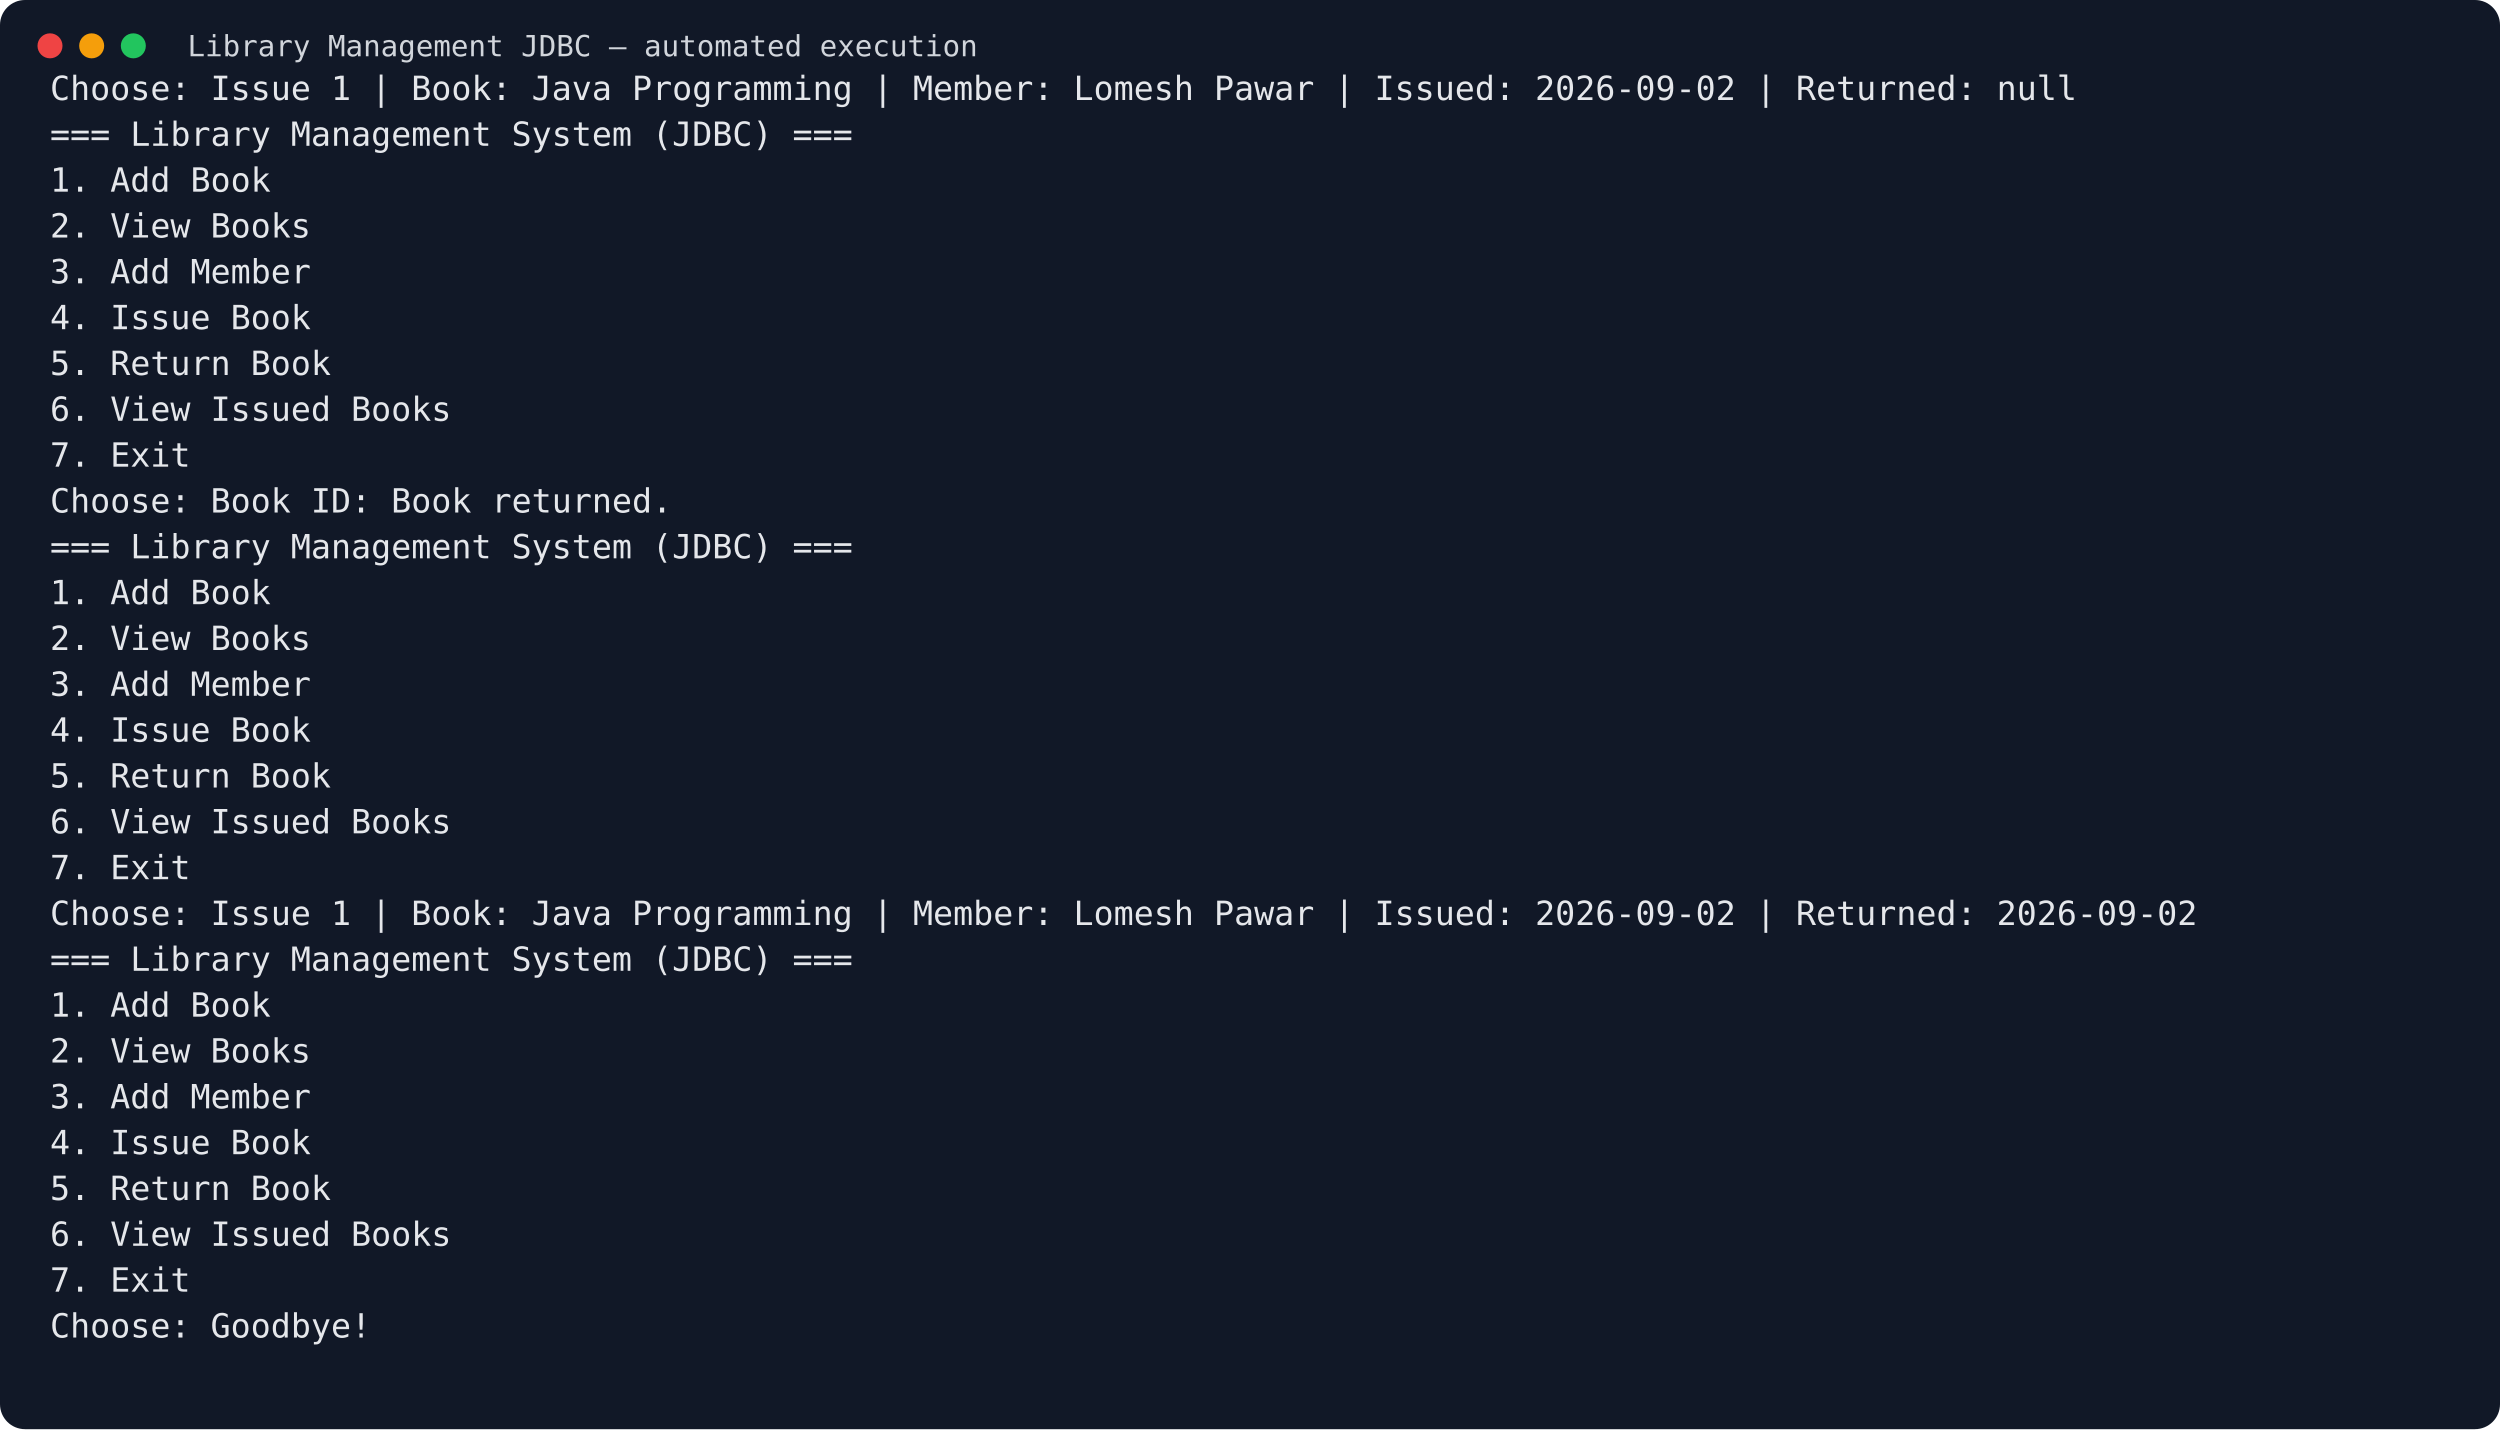
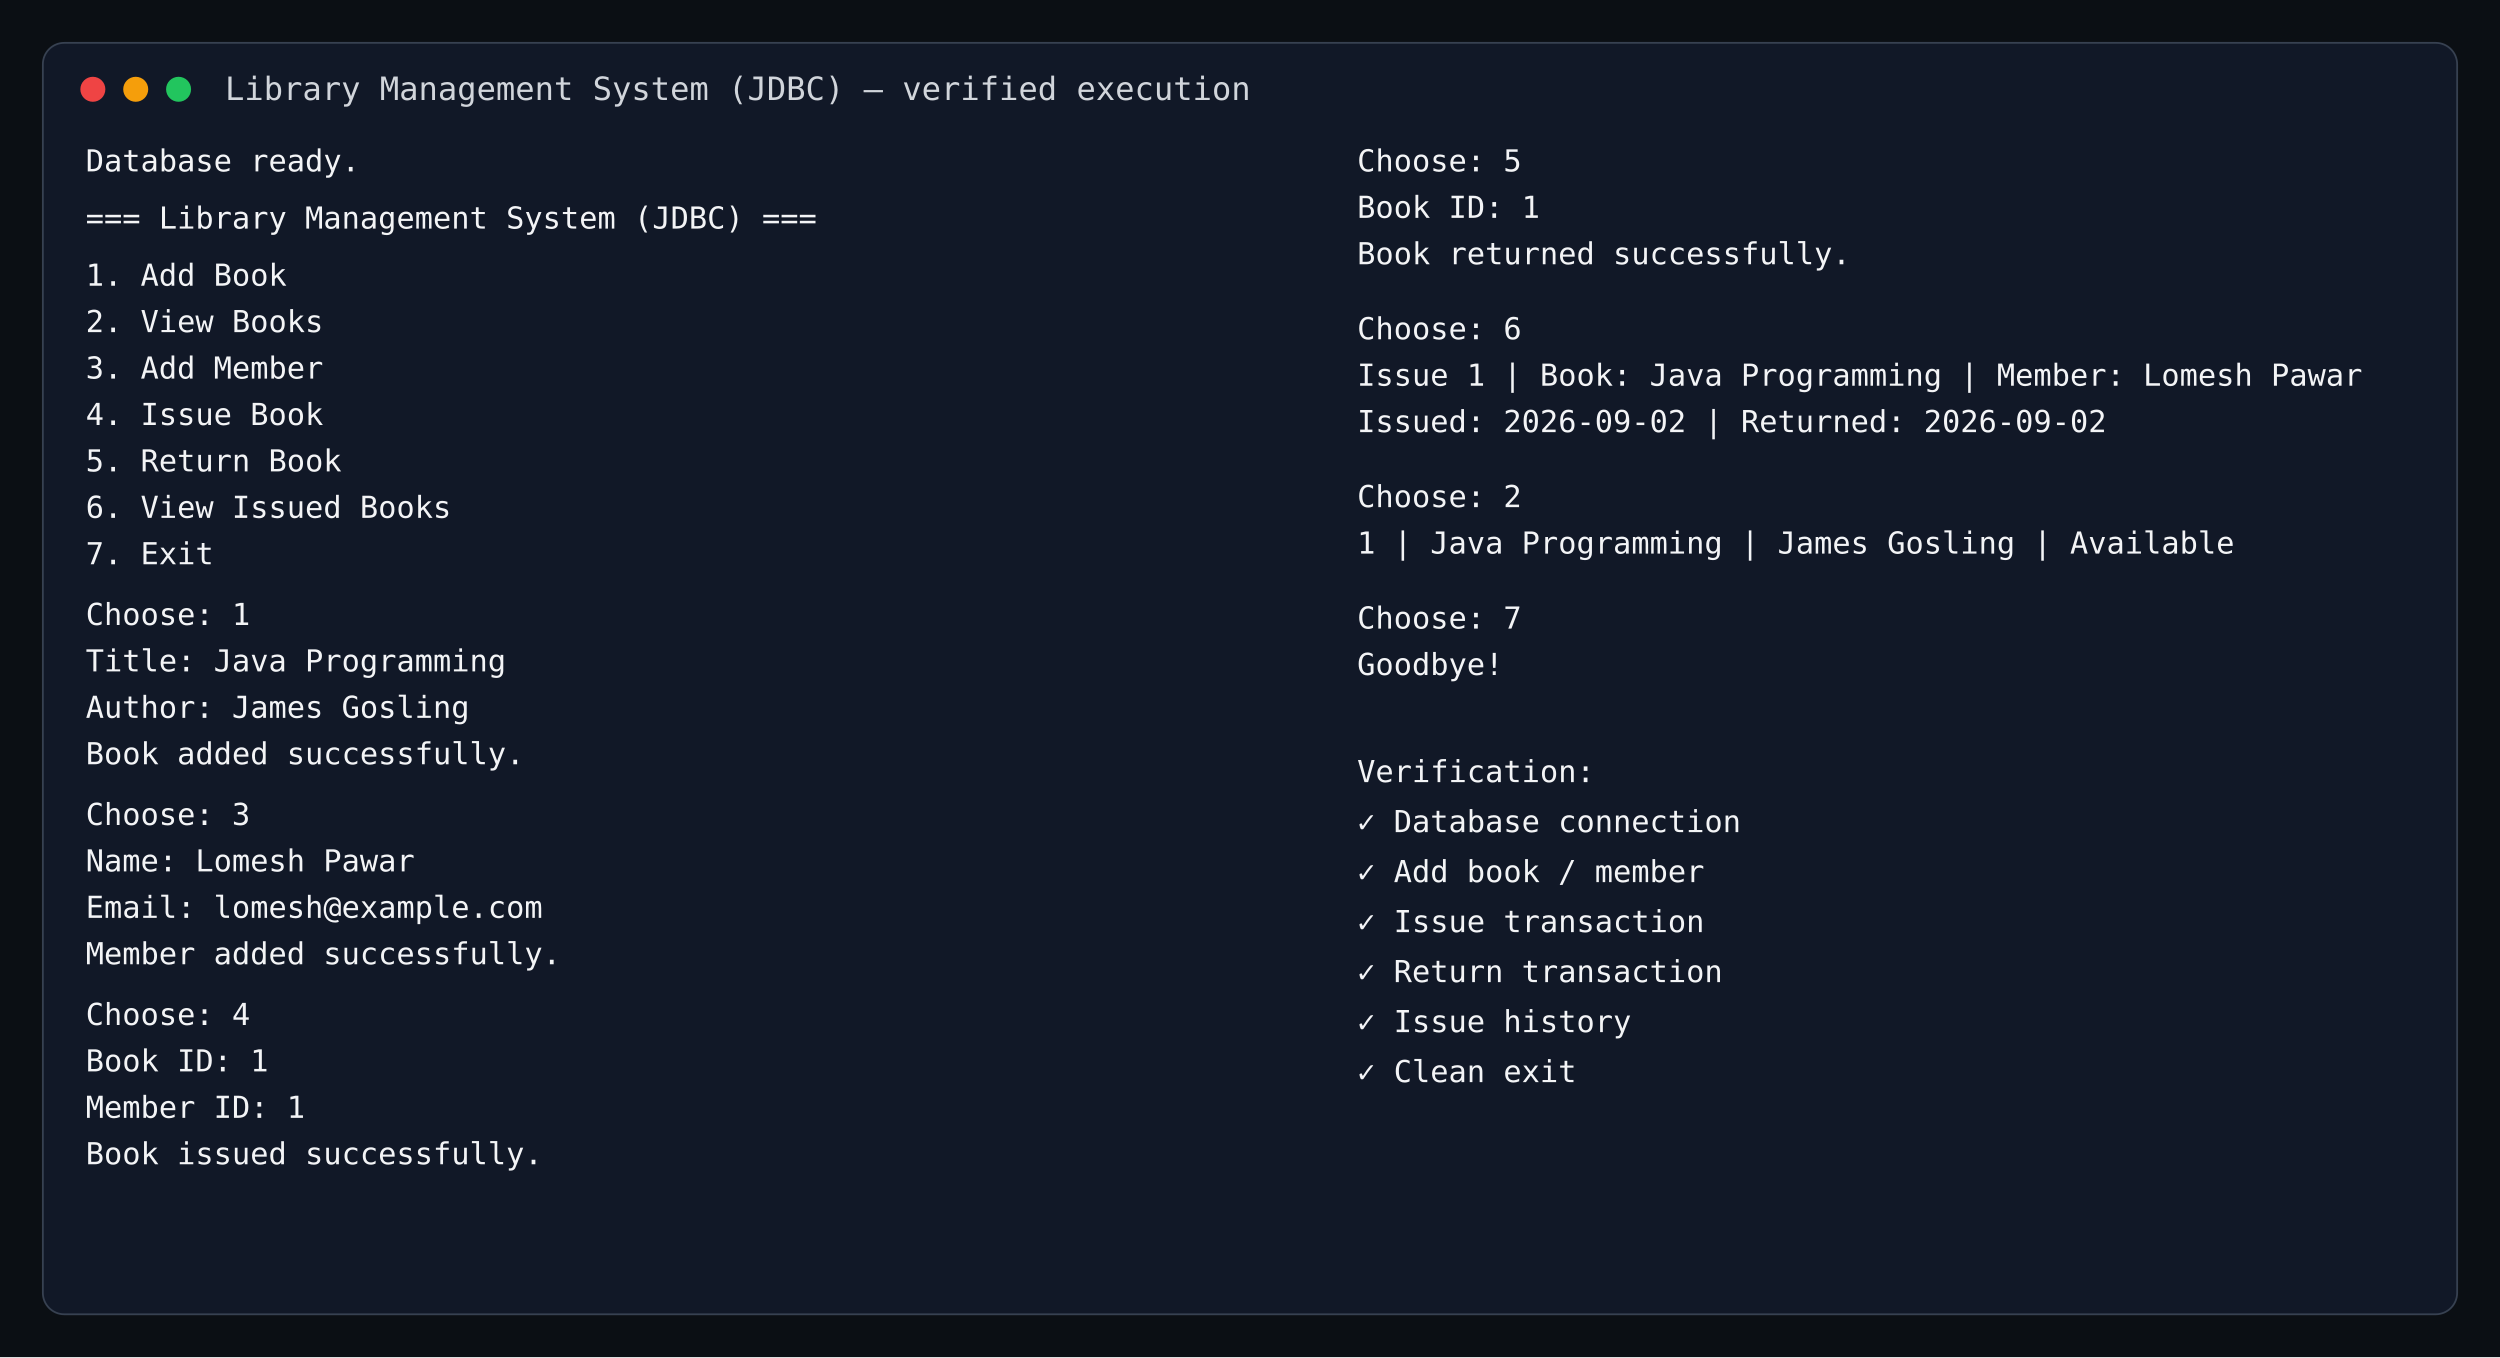
- <svg xmlns="http://www.w3.org/2000/svg" width="1200" height="686" viewBox="0 0 1200 686">
-   <rect width="1200" height="686" fill="#111827" rx="12" />
-   <circle cx="24" cy="22" r="6" fill="#ef4444" />
-   <circle cx="44" cy="22" r="6" fill="#f59e0b" />
-   <circle cx="64" cy="22" r="6" fill="#22c55e" />
-   <text x="90" y="27" fill="#d1d5db" font-family="monospace" font-size="14">Library Management JDBC — automated execution</text>
-   <g fill="#e5e7eb" font-family="monospace" font-size="16">
-     <text x="24" y="48">Choose: Issue 1 | Book: Java Programming | Member: Lomesh Pawar | Issued: 2026-09-02 | Returned: null</text>
-     <text x="24" y="70">=== Library Management System (JDBC) ===</text>
-     <text x="24" y="92">1. Add Book</text>
-     <text x="24" y="114">2. View Books</text>
-     <text x="24" y="136">3. Add Member</text>
-     <text x="24" y="158">4. Issue Book</text>
-     <text x="24" y="180">5. Return Book</text>
-     <text x="24" y="202">6. View Issued Books</text>
-     <text x="24" y="224">7. Exit</text>
-     <text x="24" y="246">Choose: Book ID: Book returned.</text>
-     <text x="24" y="268">=== Library Management System (JDBC) ===</text>
-     <text x="24" y="290">1. Add Book</text>
-     <text x="24" y="312">2. View Books</text>
-     <text x="24" y="334">3. Add Member</text>
-     <text x="24" y="356">4. Issue Book</text>
-     <text x="24" y="378">5. Return Book</text>
-     <text x="24" y="400">6. View Issued Books</text>
-     <text x="24" y="422">7. Exit</text>
-     <text x="24" y="444">Choose: Issue 1 | Book: Java Programming | Member: Lomesh Pawar | Issued: 2026-09-02 | Returned: 2026-09-02</text>
-     <text x="24" y="466">=== Library Management System (JDBC) ===</text>
-     <text x="24" y="488">1. Add Book</text>
-     <text x="24" y="510">2. View Books</text>
-     <text x="24" y="532">3. Add Member</text>
-     <text x="24" y="554">4. Issue Book</text>
-     <text x="24" y="576">5. Return Book</text>
-     <text x="24" y="598">6. View Issued Books</text>
-     <text x="24" y="620">7. Exit</text>
-     <text x="24" y="642">Choose: Goodbye!</text>
+ <svg xmlns="http://www.w3.org/2000/svg" width="1400" height="760" viewBox="0 0 1400 760">
+   <rect width="1400" height="760" fill="#0b0f14" />
+   <rect x="24" y="24" width="1352" height="712" rx="12" fill="#111827" stroke="#374151" />
+   <circle cx="52" cy="50" r="7" fill="#ef4444" />
+   <circle cx="76" cy="50" r="7" fill="#f59e0b" />
+   <circle cx="100" cy="50" r="7" fill="#22c55e" />
+   <text x="126" y="56" fill="#d1d5db" font-family="monospace" font-size="18">Library Management System (JDBC) — verified execution</text>
+   <g fill="#f3f4f6" font-family="monospace" font-size="17">
+     <text x="48" y="96">Database ready.</text>
+     <text x="48" y="128">=== Library Management System (JDBC) ===</text>
+     <text x="48" y="160">1. Add Book</text>
+     <text x="48" y="186">2. View Books</text>
+     <text x="48" y="212">3. Add Member</text>
+     <text x="48" y="238">4. Issue Book</text>
+     <text x="48" y="264">5. Return Book</text>
+     <text x="48" y="290">6. View Issued Books</text>
+     <text x="48" y="316">7. Exit</text>
+     <text x="48" y="350">Choose: 1</text>
+     <text x="48" y="376">Title: Java Programming</text>
+     <text x="48" y="402">Author: James Gosling</text>
+     <text x="48" y="428">Book added successfully.</text>
+     <text x="48" y="462">Choose: 3</text>
+     <text x="48" y="488">Name: Lomesh Pawar</text>
+     <text x="48" y="514">Email: lomesh@example.com</text>
+     <text x="48" y="540">Member added successfully.</text>
+     <text x="48" y="574">Choose: 4</text>
+     <text x="48" y="600">Book ID: 1</text>
+     <text x="48" y="626">Member ID: 1</text>
+     <text x="48" y="652">Book issued successfully.</text>
+     <text x="760" y="96">Choose: 5</text>
+     <text x="760" y="122">Book ID: 1</text>
+     <text x="760" y="148">Book returned successfully.</text>
+     <text x="760" y="190">Choose: 6</text>
+     <text x="760" y="216">Issue 1 | Book: Java Programming | Member: Lomesh Pawar</text>
+     <text x="760" y="242">Issued: 2026-09-02 | Returned: 2026-09-02</text>
+     <text x="760" y="284">Choose: 2</text>
+     <text x="760" y="310">1 | Java Programming | James Gosling | Available</text>
+     <text x="760" y="352">Choose: 7</text>
+     <text x="760" y="378">Goodbye!</text>
+     <text x="760" y="438">Verification:</text>
+     <text x="760" y="466">✓ Database connection</text>
+     <text x="760" y="494">✓ Add book / member</text>
+     <text x="760" y="522">✓ Issue transaction</text>
+     <text x="760" y="550">✓ Return transaction</text>
+     <text x="760" y="578">✓ Issue history</text>
+     <text x="760" y="606">✓ Clean exit</text>
  </g>
</svg>
